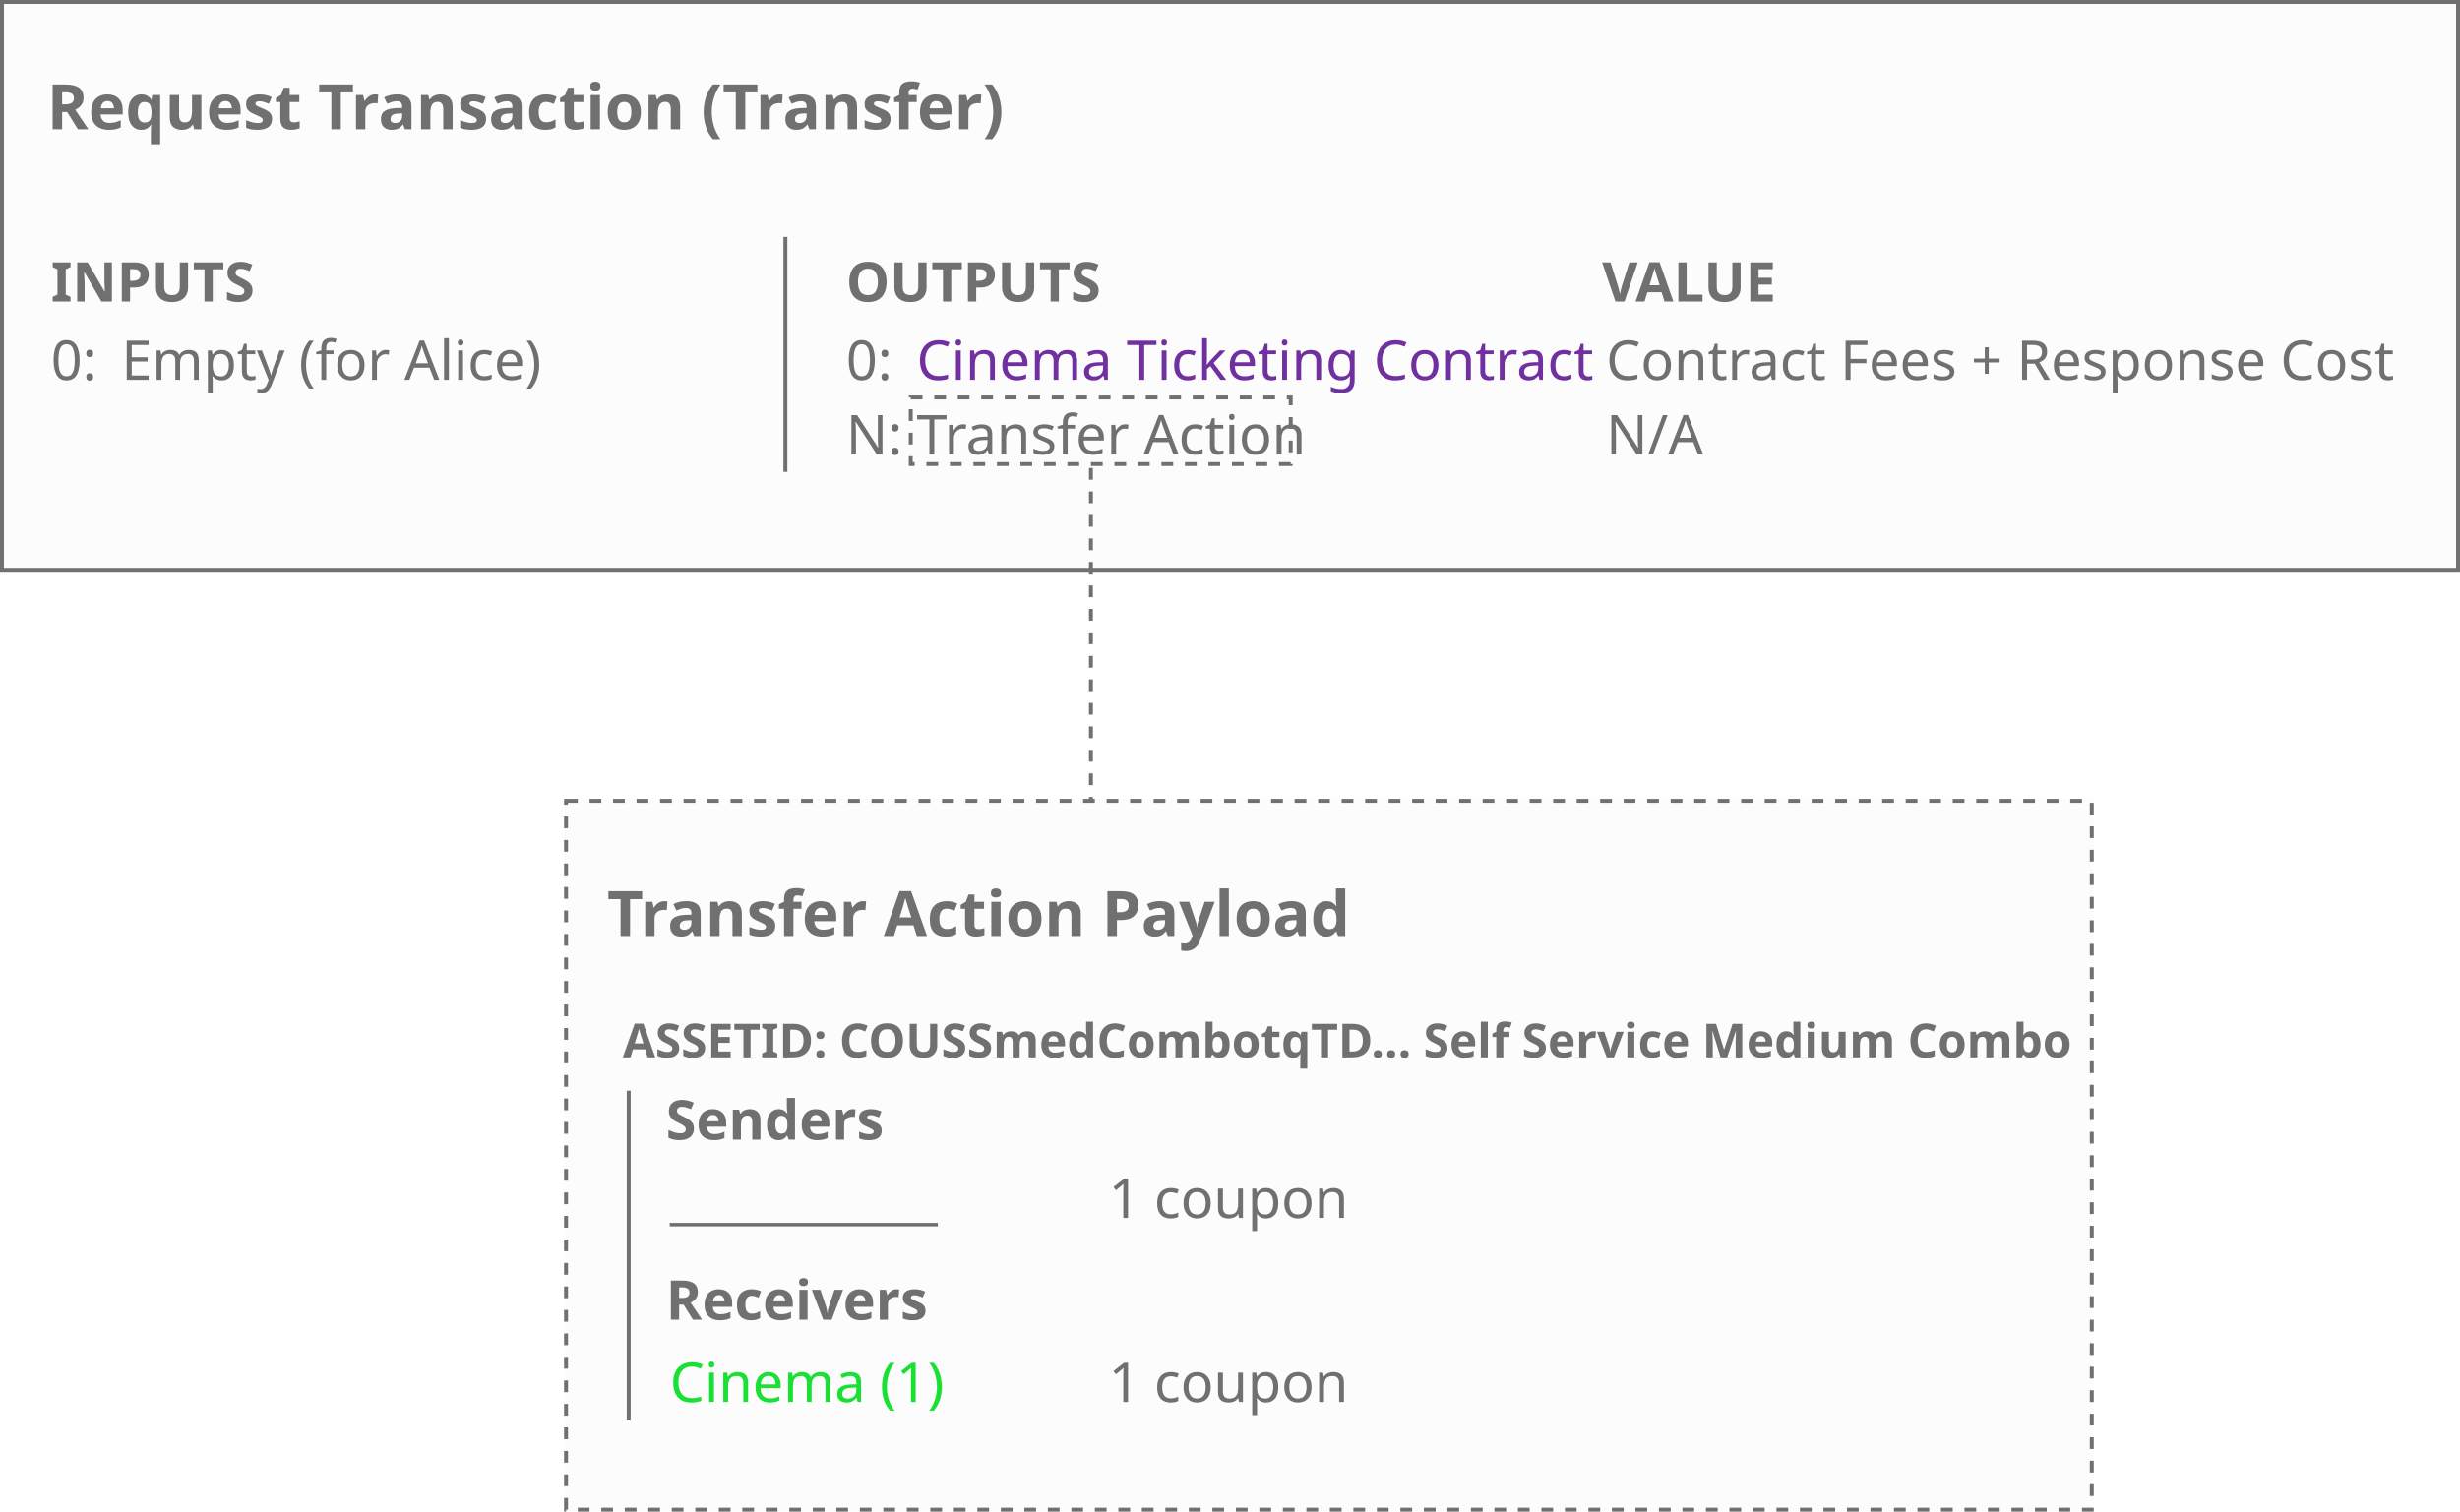
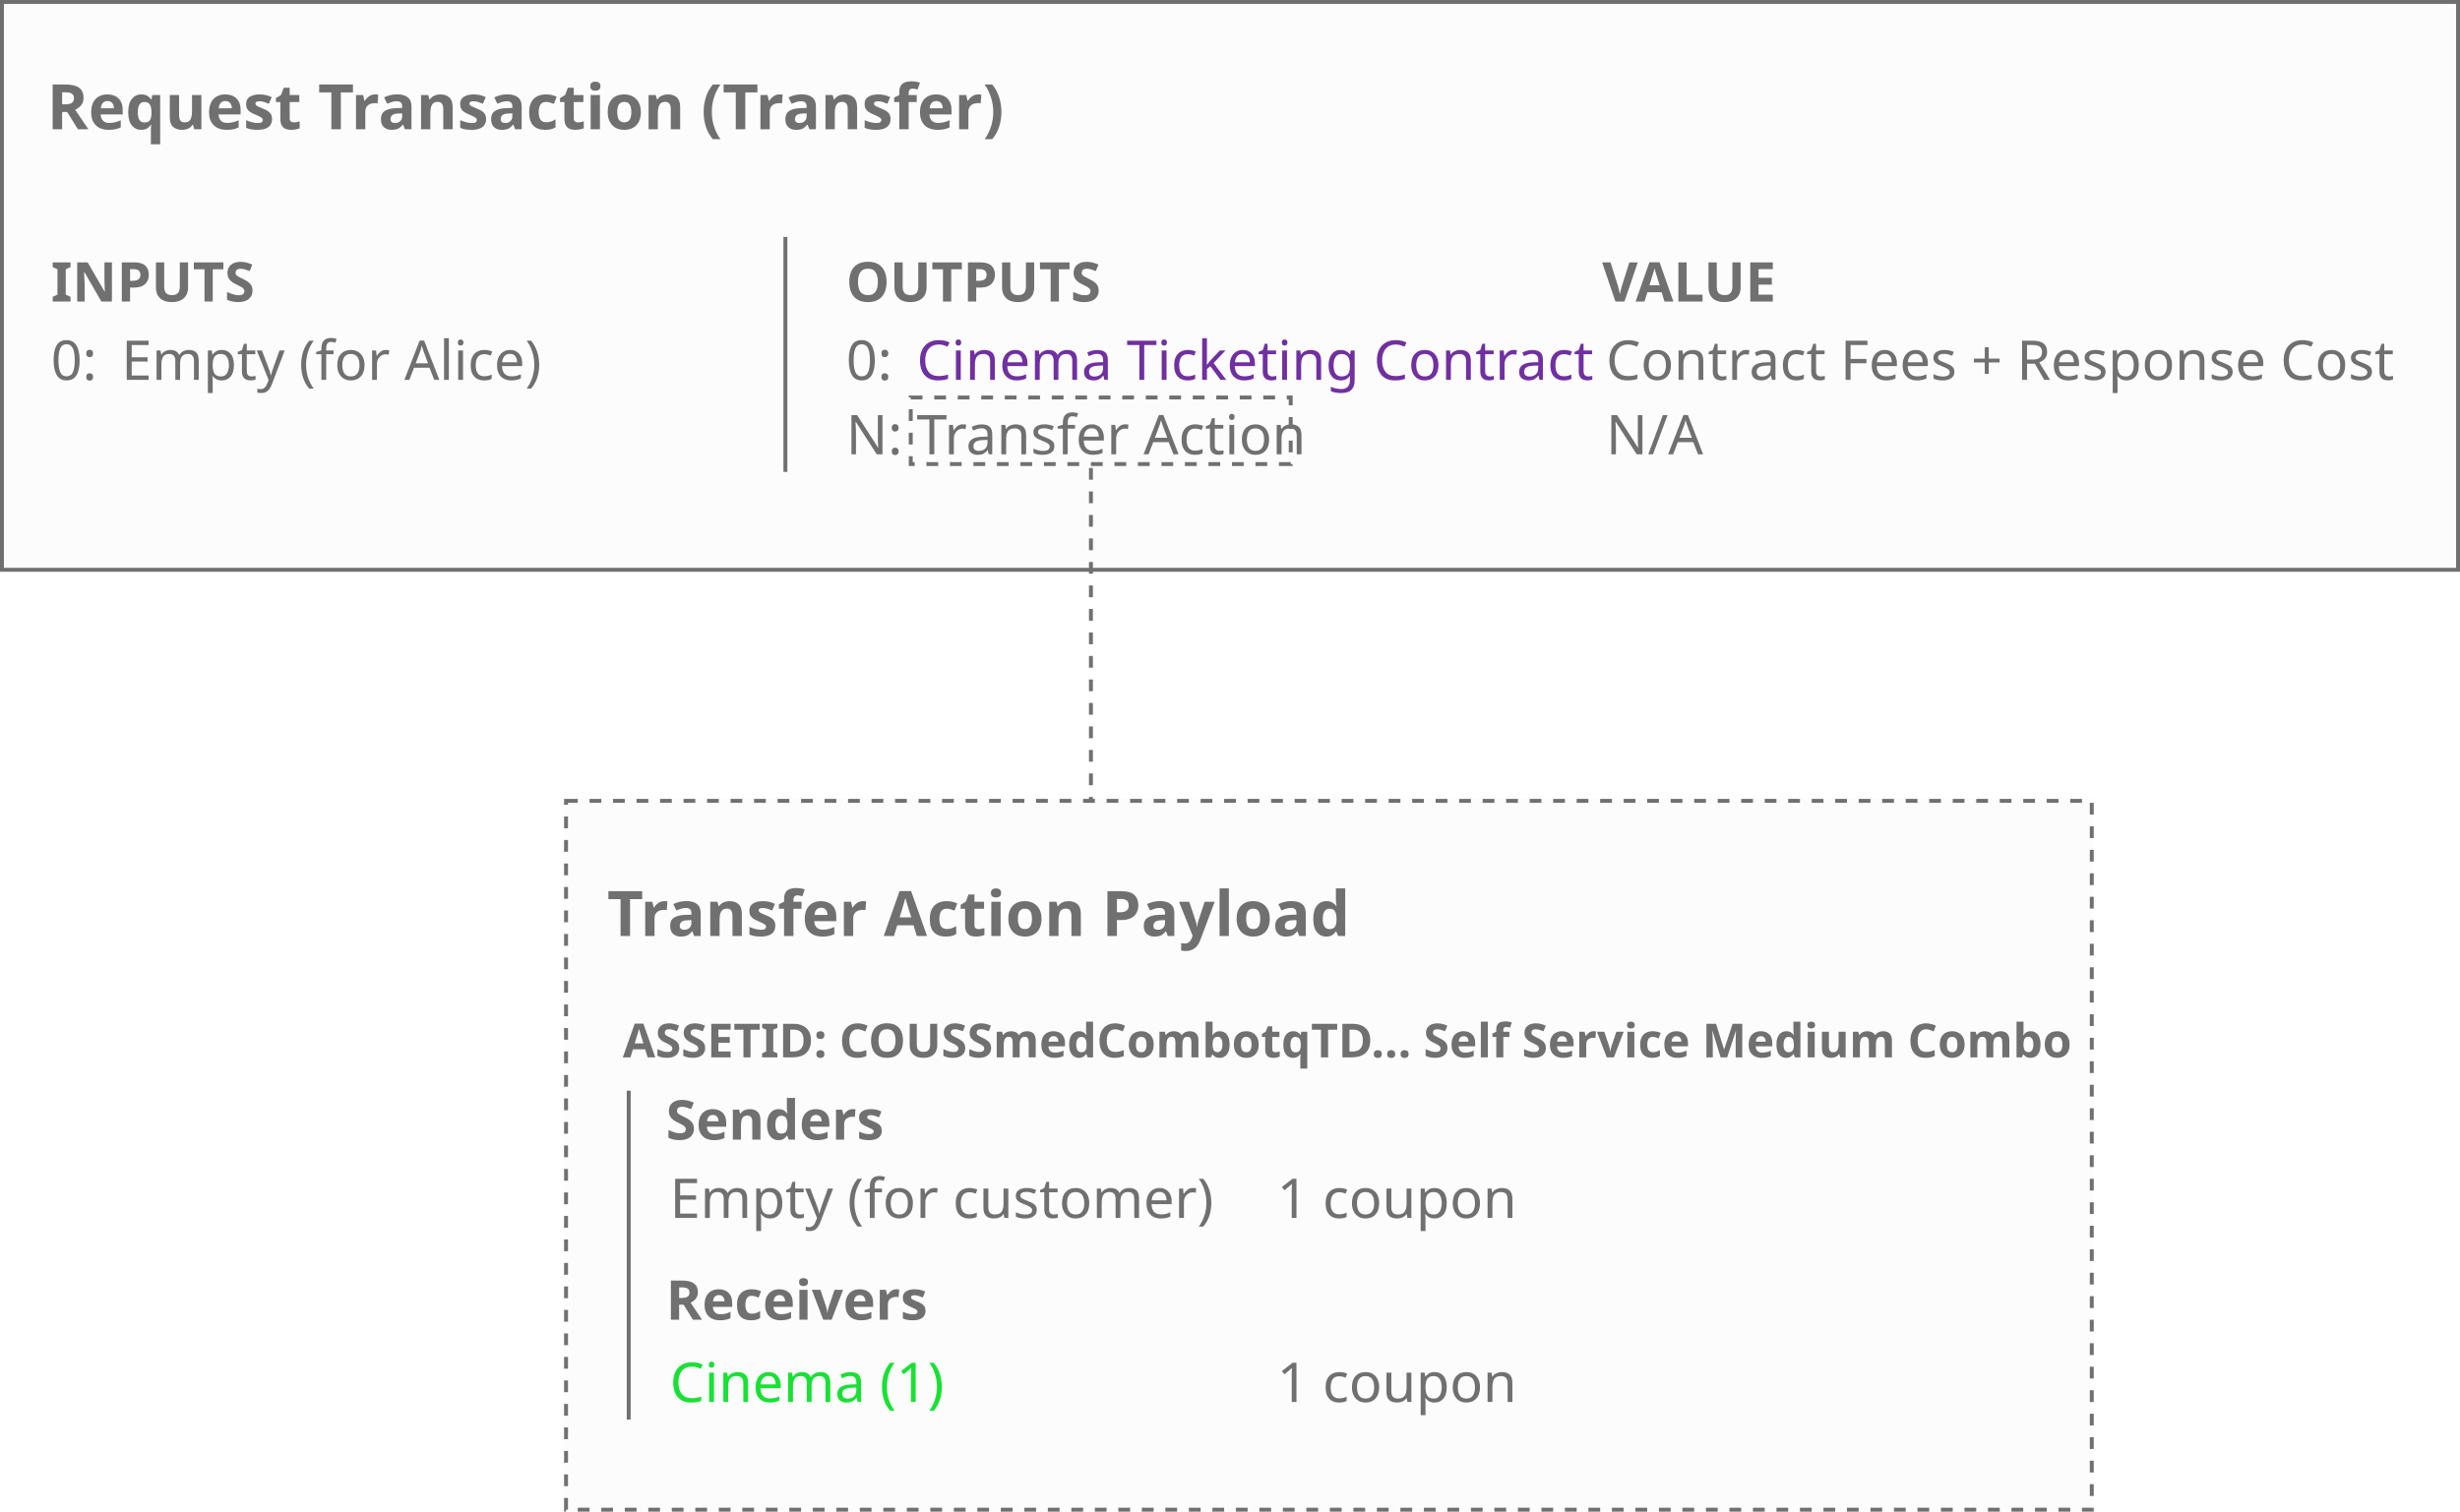
<svg xmlns="http://www.w3.org/2000/svg" width="628" height="386" viewBox="0 0 628 386">
  <g id="candy-bar-pre-paid-transfer-template" transform="translate(-5305 7604)">
    <g id="Rectangle_213" data-name="Rectangle 213" transform="translate(5305 -7604)" fill="#fcfcfc" stroke="#707070" stroke-width="1">
      <rect width="628" height="146" stroke="none" />
      <rect x="0.5" y="0.5" width="627" height="145" fill="none" />
    </g>
    <text id="Request_Transaction_Transfer_" data-name="Request Transaction (Transfer)" transform="translate(5317 -7571)" fill="#707070" font-size="16" font-family="SegoeUI-Semibold, Segoe UI" font-weight="600">
      <tspan x="0" y="0">Request Transaction (Transfer)</tspan>
    </text>
    <line id="Line_280" data-name="Line 280" y2="60" transform="translate(5505.5 -7543.5)" fill="none" stroke="#707070" stroke-width="1" />
    <text id="INPUTS" transform="translate(5318 -7542)" fill="#707070" font-size="14" font-family="SegoeUI-Bold, Segoe UI" font-weight="700">
      <tspan x="0" y="15">INPUTS</tspan>
    </text>
    <text id="OUTPUTS_" data-name="OUTPUTS " transform="translate(5521 -7542)" fill="#707070" font-size="14" font-family="SegoeUI-Bold, Segoe UI" font-weight="700">
      <tspan x="0" y="15">OUTPUTS </tspan>
    </text>
    <text id="_0:_" data-name="0: " transform="translate(5318 -7507)" fill="#707070" font-size="14" font-family="SegoeUI, Segoe UI">
      <tspan x="0" y="0">0: </tspan>
    </text>
    <text id="VALUE" transform="translate(5714 -7542)" fill="#707070" font-size="14" font-family="SegoeUI-Bold, Segoe UI" font-weight="700">
      <tspan x="0" y="15">VALUE</tspan>
    </text>
    <text id="_0:_2" data-name="0: " transform="translate(5521 -7507)" fill="#707070" font-size="14" font-family="SegoeUI, Segoe UI">
      <tspan x="0" y="0">0: </tspan>
    </text>
    <text id="Contract_Fees_Response_Cost_" data-name="Contract Fees + Response Cost " transform="translate(5715 -7507)" fill="#707070" font-size="14" font-family="SegoeUI, Segoe UI">
      <tspan x="0" y="0">Contract Fees + Response Cost </tspan>
    </text>
    <text id="N_A" data-name="N/A" transform="translate(5715 -7488)" fill="#707070" font-size="14" font-family="SegoeUI, Segoe UI">
      <tspan x="0" y="0">N/A</tspan>
    </text>
    <g id="Rectangle_214" data-name="Rectangle 214" transform="translate(5449 -7400)" fill="#fcfcfc" stroke="#707070" stroke-width="1" stroke-dasharray="3">
      <rect width="390.499" height="182" stroke="none" />
      <rect x="0.5" y="0.5" width="389.499" height="181" fill="none" />
    </g>
    <text id="Transfer_Action_Payload" data-name="Transfer Action Payload" transform="translate(5460 -7365)" fill="#707070" font-size="16" font-family="SegoeUI-Semibold, Segoe UI" font-weight="600">
      <tspan x="0" y="0">Transfer Action Payload</tspan>
    </text>
    <text id="Senders" transform="translate(5475 -7313)" fill="#707070" font-size="14" font-family="SegoeUI-Bold, Segoe UI" font-weight="700">
      <tspan x="0" y="0">Senders</tspan>
    </text>
    <text id="Receivers" transform="translate(5475 -7282)" fill="#707070" font-size="14" font-family="SegoeUI-Bold, Segoe UI" font-weight="700">
      <tspan x="0" y="15">Receivers</tspan>
    </text>
    <text id="ASSETID:_COUSSmedCombotqTD_Self_Service_Medium_Combo" data-name="ASSETID: COUSSmedCombotqTD… Self Service Medium Combo" transform="translate(5464 -7347)" fill="#707070" font-size="12" font-family="SegoeUI-Bold, Segoe UI" font-weight="700">
      <tspan x="0" y="13">ASSETID: COUSSmedCombotqTD… Self Service Medium Combo</tspan>
    </text>
    <line id="Line_281" data-name="Line 281" y2="84" transform="translate(5465.5 -7325.5)" fill="none" stroke="#707070" stroke-width="1" />
    <line id="Line_282" data-name="Line 282" y2="85" transform="translate(5583.5 -7484.5)" fill="none" stroke="#707070" stroke-width="1" stroke-dasharray="3" />
    <g id="Rectangle_215" data-name="Rectangle 215" transform="translate(5537 -7503)" fill="none" stroke="#707070" stroke-width="1" stroke-dasharray="3">
      <rect width="98" height="18" stroke="none" />
      <rect x="0.5" y="0.5" width="97" height="17" fill="none" />
    </g>
    <text id="N:_" data-name="N: " transform="translate(5521 -7488)" fill="#707070" font-size="14" font-family="SegoeUI, Segoe UI">
      <tspan x="0" y="0">N: </tspan>
    </text>
    <text id="Transfer_Action" data-name="Transfer Action" transform="translate(5539 -7488)" fill="#707070" font-size="14" font-family="SegoeUI, Segoe UI">
      <tspan x="0" y="0">Transfer Action</tspan>
    </text>
    <text id="Empty_for_Alice_" data-name="Empty (for Alice) " transform="translate(5336 -7507)" fill="#707070" font-size="14" font-family="SegoeUI, Segoe UI">
      <tspan x="0" y="0">Empty (for Alice) </tspan>
    </text>
    <text id="Cinema_Ticketing_Contract" data-name="Cinema Ticketing Contract" transform="translate(5539 -7507)" fill="#7030a0" font-size="14" font-family="SegoeUI, Segoe UI">
      <tspan x="0" y="0">Cinema Ticketing Contract</tspan>
    </text>
    <text id="Cinema_1_" data-name="Cinema (1)" transform="translate(5476 -7246)" fill="#19e134" font-size="14" font-family="SegoeUI, Segoe UI">
      <tspan x="0" y="0">Cinema (1)</tspan>
    </text>
-     <text id="___________" transform="translate(5476 -7293)" fill="#707070" font-size="14" font-family="SegoeUI, Segoe UI">
-       <tspan x="0" y="0">___________</tspan>
+     <text id="Empty_for_customer_" data-name="Empty (for customer) " transform="translate(5476 -7293)" fill="#707070" font-size="14" font-family="SegoeUI, Segoe UI">
+       <tspan x="0" y="0">Empty (for customer) </tspan>
    </text>
-     <text id="_1_coupon" data-name="1 coupon" transform="translate(5588 -7246)" fill="#707070" font-size="14" font-family="SegoeUI, Segoe UI">
+     <text id="_1_coupon" data-name="1 coupon" transform="translate(5631 -7246)" fill="#707070" font-size="14" font-family="SegoeUI, Segoe UI">
      <tspan x="0" y="0">1 coupon</tspan>
    </text>
-     <text id="_1_coupon-2" data-name="1 coupon" transform="translate(5588 -7293)" fill="#707070" font-size="14" font-family="SegoeUI, Segoe UI">
+     <text id="_1_coupon-2" data-name="1 coupon" transform="translate(5631 -7293)" fill="#707070" font-size="14" font-family="SegoeUI, Segoe UI">
      <tspan x="0" y="0">1 coupon</tspan>
    </text>
  </g>
</svg>
